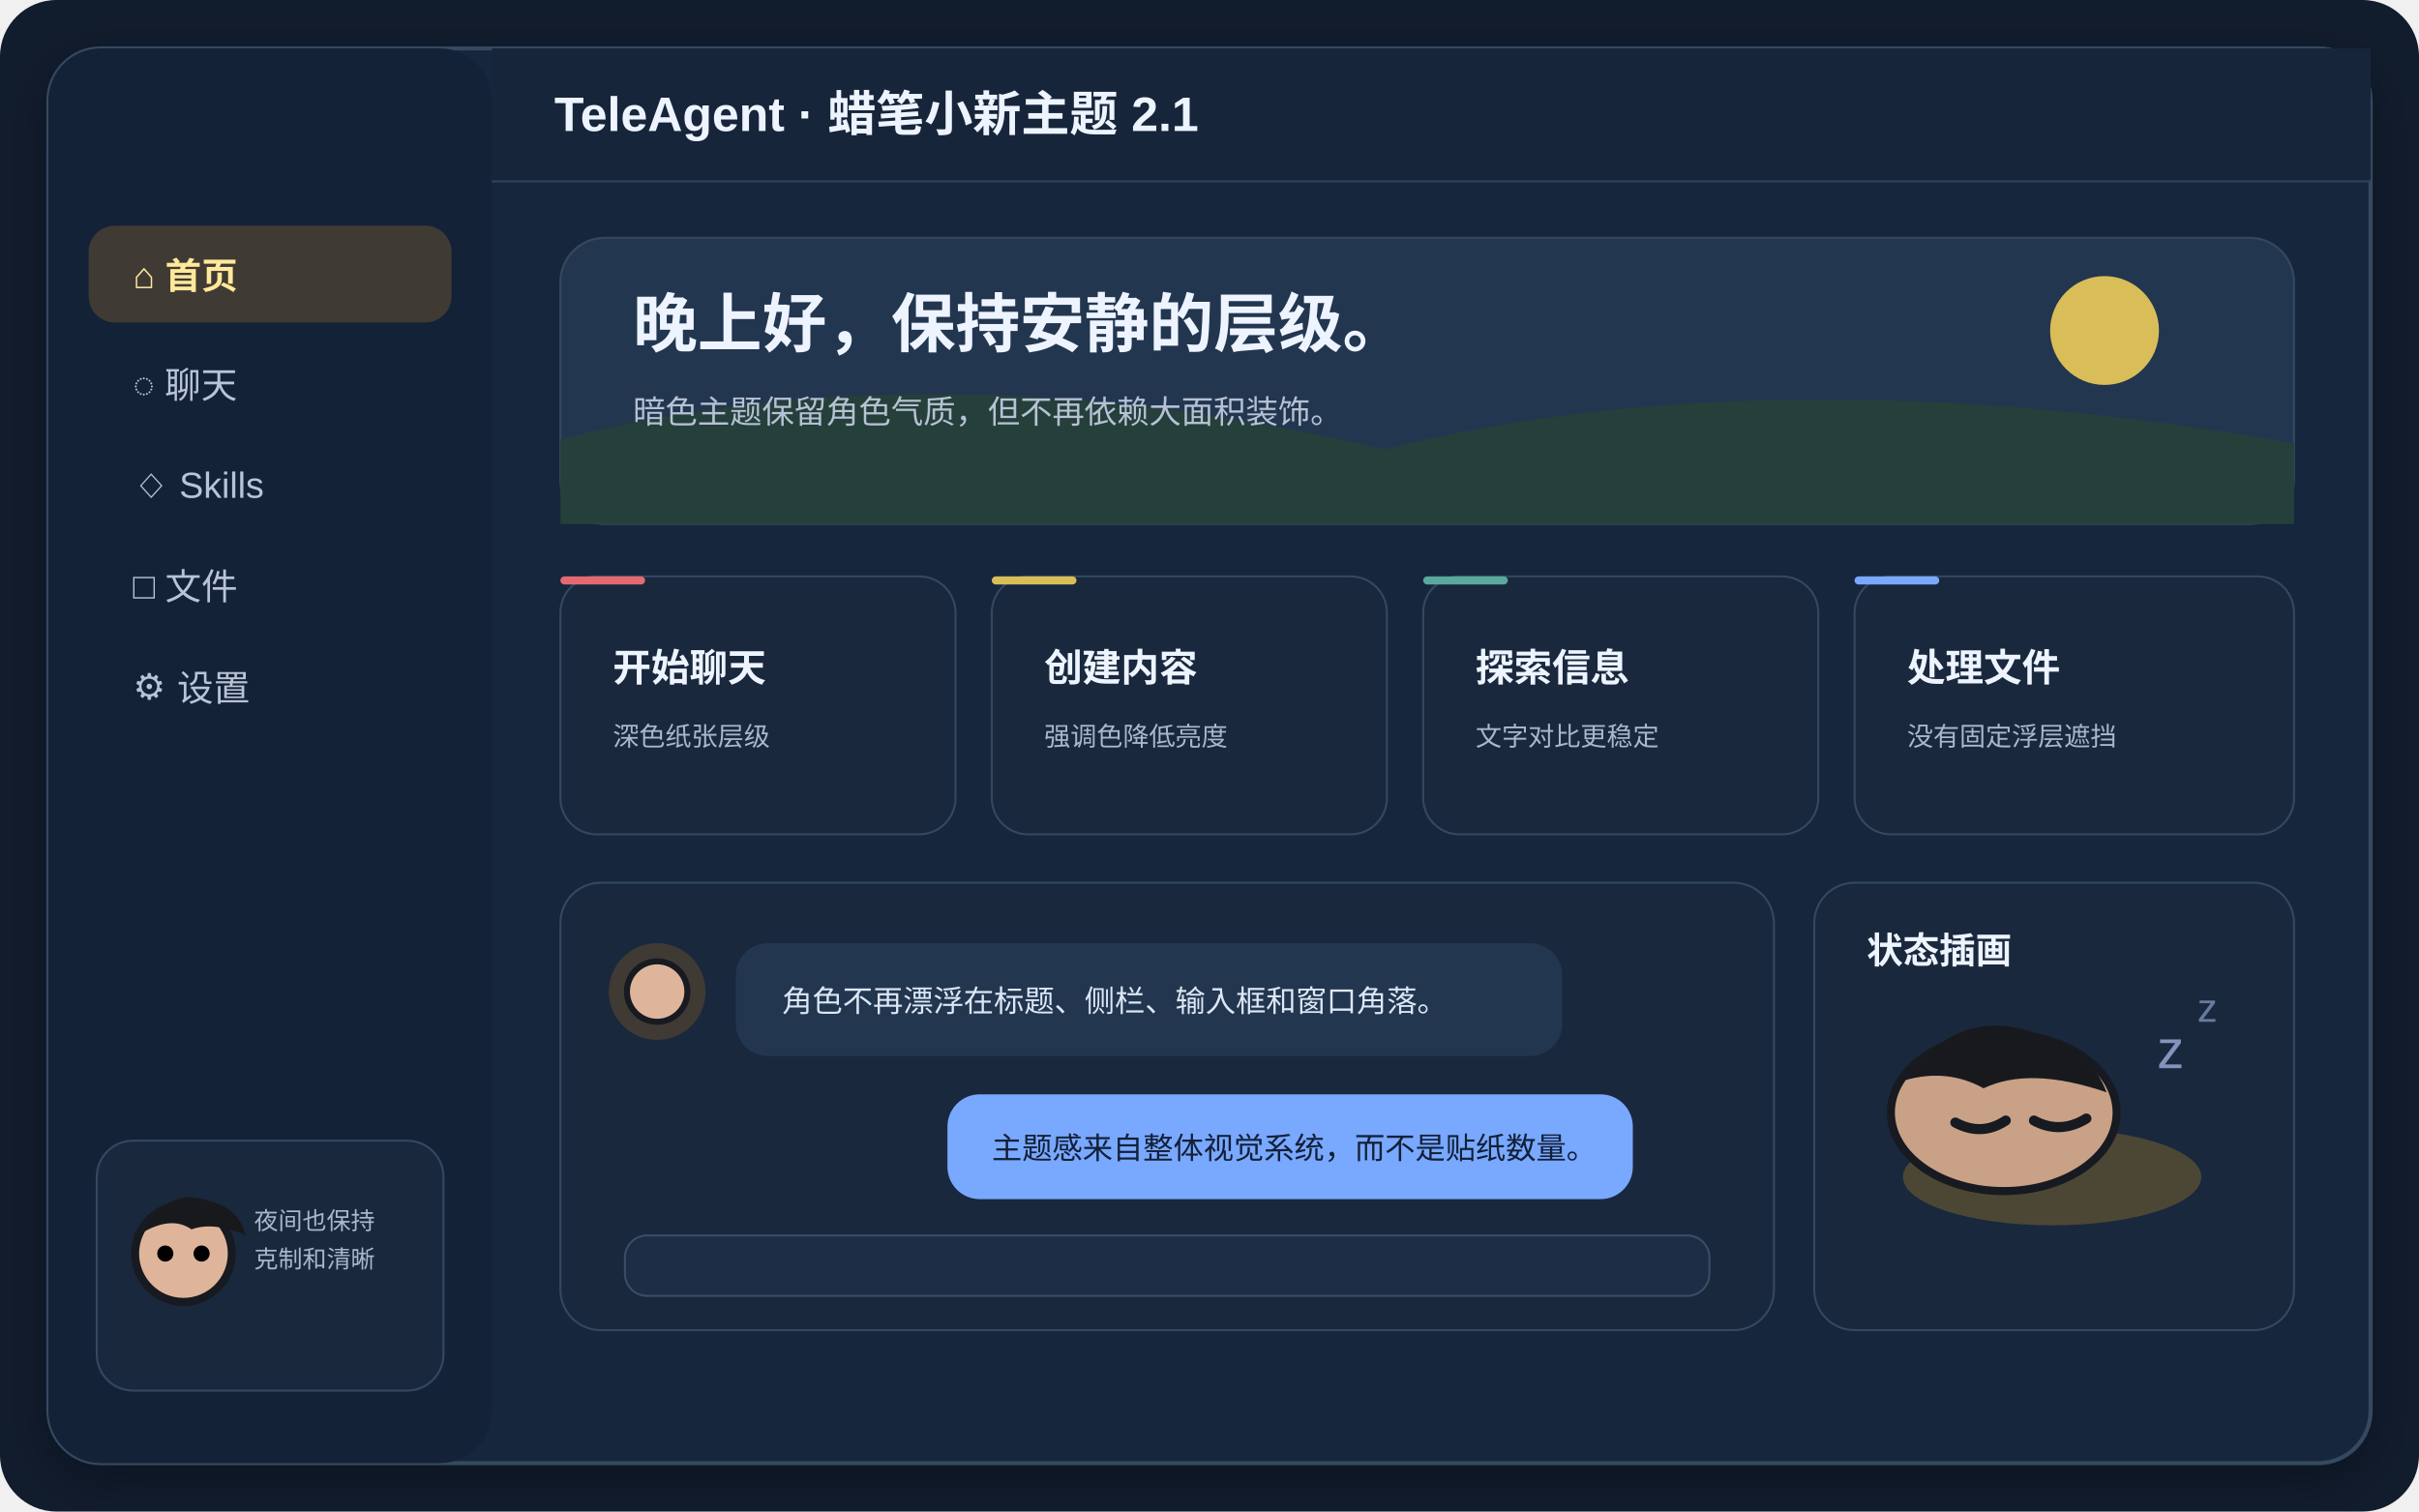
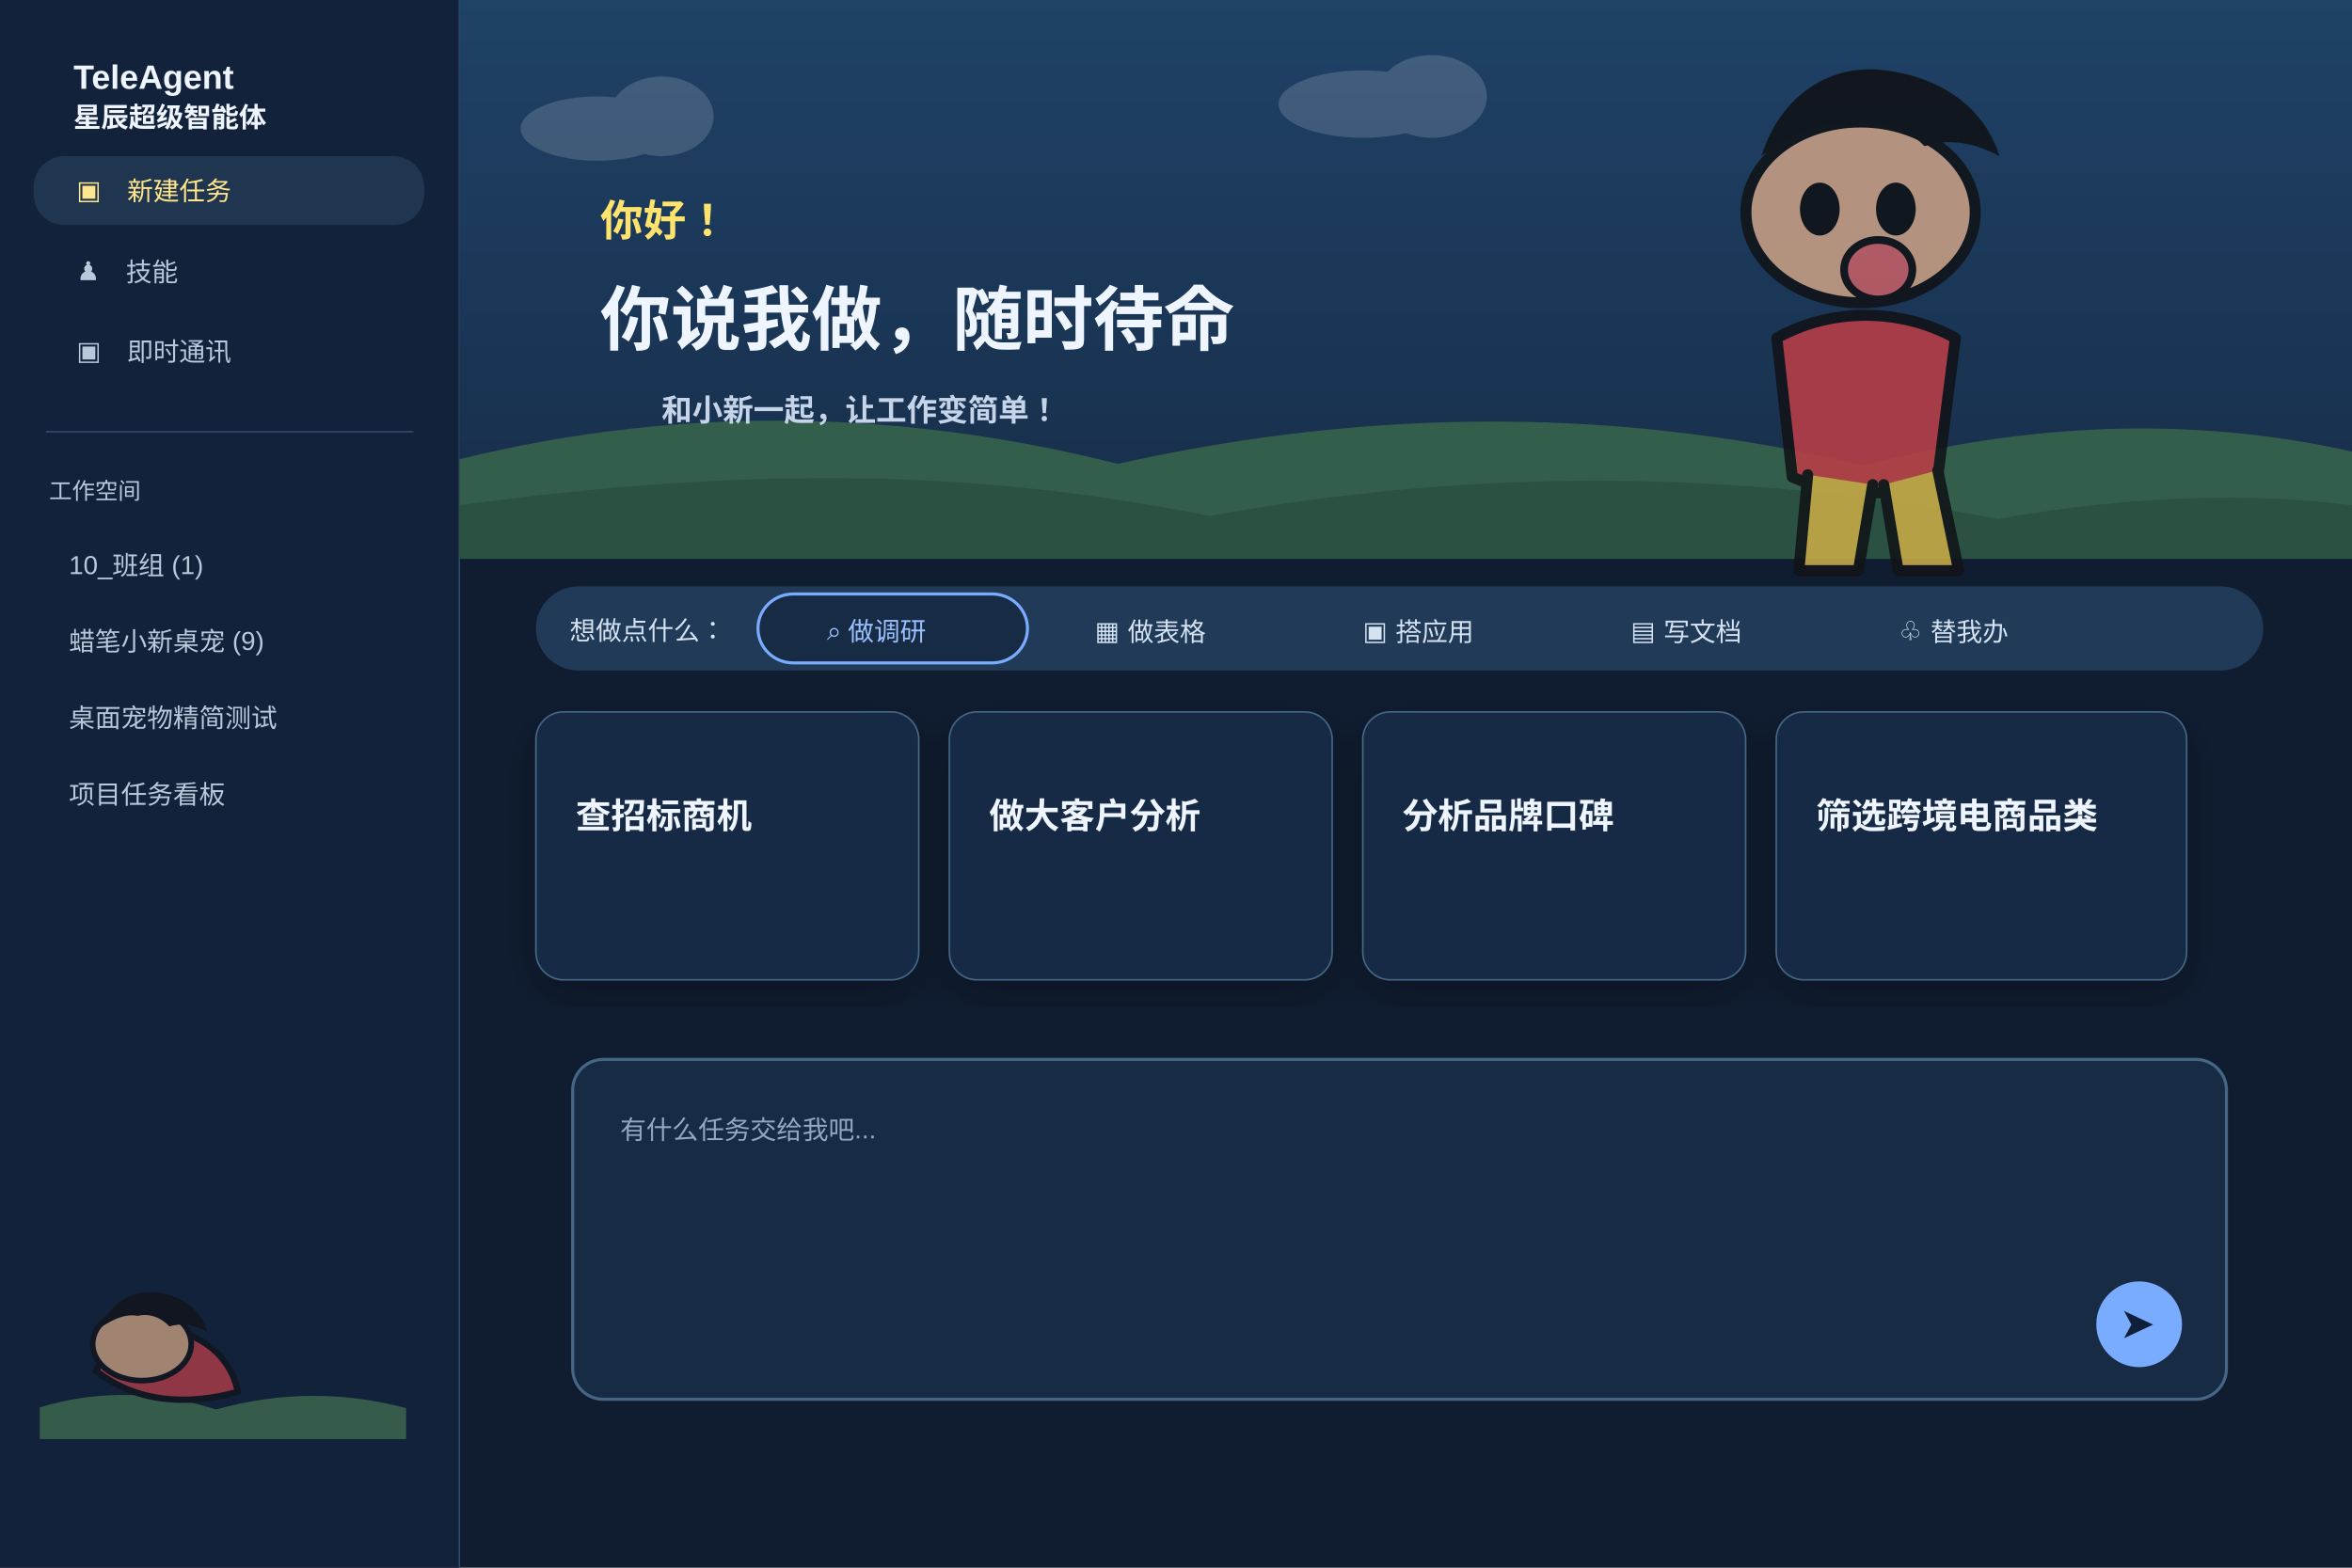
- <svg xmlns="http://www.w3.org/2000/svg" width="1200" height="750" viewBox="0 0 1200 750">
+ <svg xmlns="http://www.w3.org/2000/svg" width="1536" height="1024" viewBox="0 0 1536 1024">
  <defs>
+     <linearGradient id="sky" x1="0" y1="0" x2="0" y2="1">
+       <stop stop-color="#1f4267" />
+       <stop offset="1" stop-color="#172d49" />
+     </linearGradient>
    <filter id="s">
-       <feDropShadow dx="0" dy="8" stdDeviation="12" flood-color="#000" flood-opacity=".28" />
+       <feDropShadow dx="0" dy="9" stdDeviation="13" flood-color="#000" flood-opacity=".32" />
    </filter>
  </defs>
-   <rect width="1200" height="750" rx="28" fill="#111c2d" />
-   <rect x="24" y="24" width="1152" height="702" rx="26" fill="#19283d" stroke="#34485f" stroke-width="2" filter="url(#s)" />
-   <rect x="24" y="24" width="220" height="702" rx="26" fill="#142238" />
-   <rect x="244" y="24" width="932" height="66" fill="#17253a" />
-   <line x1="244" y1="90" x2="1176" y2="90" stroke="#30445b" />
-   <text x="275" y="65" font-family="Arial,'Microsoft YaHei'" font-size="24" font-weight="700" fill="#edf4ff">TeleAgent · 蜡笔小新主题 2.1</text>
-   <g font-family="Arial,'Microsoft YaHei'" font-size="18" fill="#b8c4d5">
-     <rect x="44" y="112" width="180" height="48" rx="13" fill="#403a34" />
-     <text x="66" y="143" fill="#ffe99a" font-weight="700">⌂  首页</text>
-     <text x="66" y="197">◌  聊天</text>
-     <text x="66" y="247">◇  Skills</text>
-     <text x="66" y="297">□  文件</text>
-     <text x="66" y="347">⚙  设置</text>
+   <rect width="1536" height="1024" fill="#101d31" />
+   <rect width="300" height="1024" fill="#12223a" />
+   <line x1="300" y1="0" x2="300" y2="1024" stroke="#2f4b67" />
+   <text x="48" y="58" font-family="Arial,'Microsoft YaHei'" font-size="22" font-weight="800" fill="#eef5ff">TeleAgent</text>
+   <text x="48" y="83" font-family="Arial,'Microsoft YaHei'" font-size="18" font-weight="800" fill="#eef5ff">星辰超级智能体</text>
+   <g font-family="Arial,'Microsoft YaHei'" font-size="17" fill="#b9c8da">
+     <rect x="22" y="102" width="255" height="45" rx="20" fill="#203650" />
+     <text x="50" y="130" fill="#ffe68b">▣　新建任务</text>
+     <text x="50" y="183">♟　技能</text>
+     <text x="50" y="235">▣　即时通讯</text>
+     <line x1="30" y1="282" x2="270" y2="282" stroke="#2f4b67" />
+     <text x="32" y="326" font-size="15">工作空间</text>
+     <text x="45" y="375">10_班组 (1)</text>
+     <text x="45" y="425">蜡笔小新桌宠 (9)</text>
+     <text x="45" y="475">桌面宠物精简测试</text>
+     <text x="45" y="525">项目任务看板</text>
  </g>
-   <rect x="48" y="566" width="172" height="124" rx="18" fill="#19283d" stroke="#34485f" />
-   <circle cx="91" cy="622" r="24" fill="#deb59a" stroke="#171a20" stroke-width="4" />
-   <path d="M70 612q14-24 34-16q14 3 18 17q-16-7-27-3q-10-7-25 2z" fill="#18191d" />
-   <circle cx="82" cy="622" r="4" />
-   <circle cx="100" cy="622" r="4" />
-   <text x="126" y="610" font-family="Arial,'Microsoft YaHei'" font-size="12" fill="#aab7cb">夜间也保持</text>
-   <text x="126" y="629" font-family="Arial,'Microsoft YaHei'" font-size="12" fill="#aab7cb">克制和清晰</text>
-   <rect x="278" y="118" width="860" height="142" rx="22" fill="#23364f" stroke="#34485f" />
-   <circle cx="1044" cy="164" r="27" fill="#d8bd58" />
-   <path d="M278 218c132-34 273-27 409 5 122-31 276-34 451-3v40H278z" fill="#253f3b" />
-   <text x="314" y="172" font-family="Arial,'Microsoft YaHei'" font-size="32" font-weight="800" fill="#edf4ff">晚上好，保持安静的层级。</text>
-   <text x="314" y="210" font-family="Arial,'Microsoft YaHei'" font-size="16" fill="#b6c2d4">暗色主题保留角色气质，但不再依赖大面积装饰。</text>
-   <g>
-     <rect x="278" y="286" width="196" height="128" rx="18" fill="#19283d" stroke="#34485f" />
-     <rect x="278" y="286" width="42" height="4" rx="2" fill="#e46a71" />
-     <rect x="492" y="286" width="196" height="128" rx="18" fill="#19283d" stroke="#34485f" />
-     <rect x="492" y="286" width="42" height="4" rx="2" fill="#d8bd58" />
-     <rect x="706" y="286" width="196" height="128" rx="18" fill="#19283d" stroke="#34485f" />
-     <rect x="706" y="286" width="42" height="4" rx="2" fill="#5aa89e" />
-     <rect x="920" y="286" width="218" height="128" rx="18" fill="#19283d" stroke="#34485f" />
-     <rect x="920" y="286" width="42" height="4" rx="2" fill="#79a8ff" />
-     <g font-family="Arial,'Microsoft YaHei'" font-size="19" font-weight="700" fill="#edf4ff">
-       <text x="304" y="338">开始聊天</text>
-       <text x="518" y="338">创建内容</text>
-       <text x="732" y="338">探索信息</text>
-       <text x="946" y="338">处理文件</text>
+   <g transform="translate(26 825) scale(.46)" opacity=".78">
+     <path d="M0 205c85-26 173-22 250 3 94-26 183-25 270-2v44H0z" fill="#3f6d50" />
+     <path d="M80 153c24-51 78-72 136-49 34 14 59 44 65 79-72 20-145 15-201-30z" fill="#b43e48" stroke="#11151c" stroke-width="9" />
+     <ellipse cx="145" cy="115" rx="70" ry="52" fill="#c99f82" stroke="#11151c" stroke-width="8" />
+     <path d="M87 91c14-37 48-54 82-49 34 5 60 25 69 56-19-11-38-13-54-8-12-13-29-19-45-15-16-3-32 3-52 16z" fill="#111318" />
+   </g>
+   <g transform="translate(300 0)">
+     <rect width="1236" height="365" fill="url(#sky)" />
+     <g fill="#fff" opacity=".16">
+       <ellipse cx="90" cy="84" rx="50" ry="21" />
+       <ellipse cx="132" cy="76" rx="34" ry="26" />
+       <ellipse cx="590" cy="68" rx="55" ry="22" />
+       <ellipse cx="635" cy="63" rx="36" ry="27" />
    </g>
-     <g font-family="Arial,'Microsoft YaHei'" font-size="13" fill="#aab7cb">
-       <text x="304" y="370">深色纸张层级</text>
-       <text x="518" y="370">强调色降低亮度</text>
-       <text x="732" y="370">文字对比更稳定</text>
-       <text x="946" y="370">没有固定浮层遮挡</text>
+     <path d="M0 300c150-37 295-31 430 3 170-38 333-36 487 1 119-31 226-30 319-9v70H0z" fill="#345e4c" />
+     <path d="M0 330c200-27 345-22 490 7 170-31 342-31 515 2 89-16 167-17 231-9v35H0z" fill="#2a5142" />
+     <text x="92" y="154" font-family="Arial,'Microsoft YaHei'" font-size="28" font-weight="900" fill="#ffe36d">你好！</text>
+     <text x="92" y="225" font-family="Arial,'Microsoft YaHei'" font-size="46" font-weight="950" fill="#eef5ff">你说我做，随时待命</text>
+     <text x="132" y="275" font-family="Arial,'Microsoft YaHei'" font-size="20" font-weight="700" fill="#c5d4e8">和小新一起，让工作变简单！</text>
+     <g transform="translate(725 12) scale(.72)" stroke="#111318" stroke-linecap="round" stroke-linejoin="round" opacity=".88">
+       <ellipse cx="264" cy="176" rx="104" ry="82" fill="#c79f84" stroke-width="10" />
+       <path d="M174 125c18-57 64-84 111-78 51 6 91 33 105 78-24-13-47-16-68-9-18-19-43-25-66-18-24-6-50 4-82 27z" fill="#101216" stroke="none" />
+       <ellipse cx="227" cy="173" rx="18" ry="24" fill="#101216" stroke="none" />
+       <ellipse cx="296" cy="173" rx="18" ry="24" fill="#101216" stroke="none" />
+       <ellipse cx="280" cy="228" rx="31" ry="27" fill="#c35e66" stroke-width="7" />
+       <path d="M188 290c48-27 111-28 162 0l-16 126c-44 20-88 20-132 0z" fill="#b93d46" stroke-width="10" />
+       <path d="M216 414l-8 87h54l13-78M285 423l13 78h55l-19-91" fill="#c7aa45" stroke-width="10" />
    </g>
  </g>
-   <rect x="278" y="438" width="602" height="222" rx="20" fill="#19283d" stroke="#34485f" />
-   <circle cx="326" cy="492" r="24" fill="#403a34" />
-   <circle cx="326" cy="492" r="15" fill="#deb59a" stroke="#171a20" stroke-width="3" />
-   <rect x="365" y="468" width="410" height="56" rx="16" fill="#23364f" />
-   <text x="388" y="502" font-family="Arial,'Microsoft YaHei'" font-size="15" fill="#dce7f5">角色不再漂浮在标题、侧栏、输入框和窗口角落。</text>
-   <rect x="470" y="543" width="340" height="52" rx="16" fill="#79a8ff" />
-   <text x="492" y="575" font-family="Arial,'Microsoft YaHei'" font-size="15" fill="#122038">主题感来自整体视觉系统，而不是贴纸数量。</text>
-   <rect x="310" y="613" width="538" height="30" rx="11" fill="#1d2d45" stroke="#394d63" />
-   <rect x="900" y="438" width="238" height="222" rx="20" fill="#19283d" stroke="#34485f" />
-   <text x="926" y="478" font-family="Arial,'Microsoft YaHei'" font-size="18" font-weight="700" fill="#edf4ff">状态插画</text>
-   <ellipse cx="1018" cy="584" rx="74" ry="24" fill="#4c4734" />
-   <ellipse cx="994" cy="552" rx="56" ry="39" fill="#c9a187" stroke="#171a20" stroke-width="4" />
-   <path d="M945 536q29-41 73-20q20 7 27 26q-38-13-61-2q-18-10-39-4z" fill="#18191d" />
-   <path d="M970 557q13 7 25-1M1009 556q13 7 26-1" fill="none" stroke="#171a20" stroke-width="5" stroke-linecap="round" />
-   <text x="1070" y="530" font-family="Arial" font-size="27" fill="#8394bc">z</text>
-   <text x="1090" y="507" font-family="Arial" font-size="20" fill="#697aa0">z</text>
+   <g transform="translate(350 383)">
+     <rect width="1128" height="55" rx="28" fill="#213a57" />
+     <rect x="145" y="5" width="176" height="45" rx="23" fill="#182b44" stroke="#79abff" stroke-width="2" />
+     <g font-family="Arial,'Microsoft YaHei'" font-size="17" fill="#d4e2f2">
+       <text x="22" y="35">想做点什么：</text>
+       <text x="190" y="35" fill="#9bc0ff">⌕ 做调研</text>
+       <text x="365" y="35">▦ 做表格</text>
+       <text x="540" y="35">▣ 搭应用</text>
+       <text x="715" y="35">▤ 写文档</text>
+       <text x="890" y="35">♧ 替我办</text>
+     </g>
+   </g>
+   <g transform="translate(350 465)" filter="url(#s)">
+     <rect width="250" height="175" rx="18" fill="#182b44" stroke="#456784" />
+     <rect x="270" width="250" height="175" rx="18" fill="#182b44" stroke="#456784" />
+     <rect x="540" width="250" height="175" rx="18" fill="#182b44" stroke="#456784" />
+     <rect x="810" width="268" height="175" rx="18" fill="#182b44" stroke="#456784" />
+     <g font-family="Arial,'Microsoft YaHei'" fill="#eef5ff" font-size="23" font-weight="900">
+       <text x="26" y="76">查招标商机</text>
+       <text x="296" y="76">做大客户分析</text>
+       <text x="566" y="76">分析品牌口碑</text>
+       <text x="836" y="76">筛选跨境电商品类</text>
+     </g>
+   </g>
+   <rect x="374" y="692" width="1080" height="222" rx="20" fill="#182b44" stroke="#456784" stroke-width="2" />
+   <text x="405" y="744" font-family="Arial,'Microsoft YaHei'" font-size="17" fill="#94a7c0">有什么任务交给我吧...</text>
+   <circle cx="1397" cy="865" r="28" fill="#79abff" />
+   <text x="1384" y="874" font-family="Arial" font-size="28" fill="#10203a">➤</text>
</svg>
